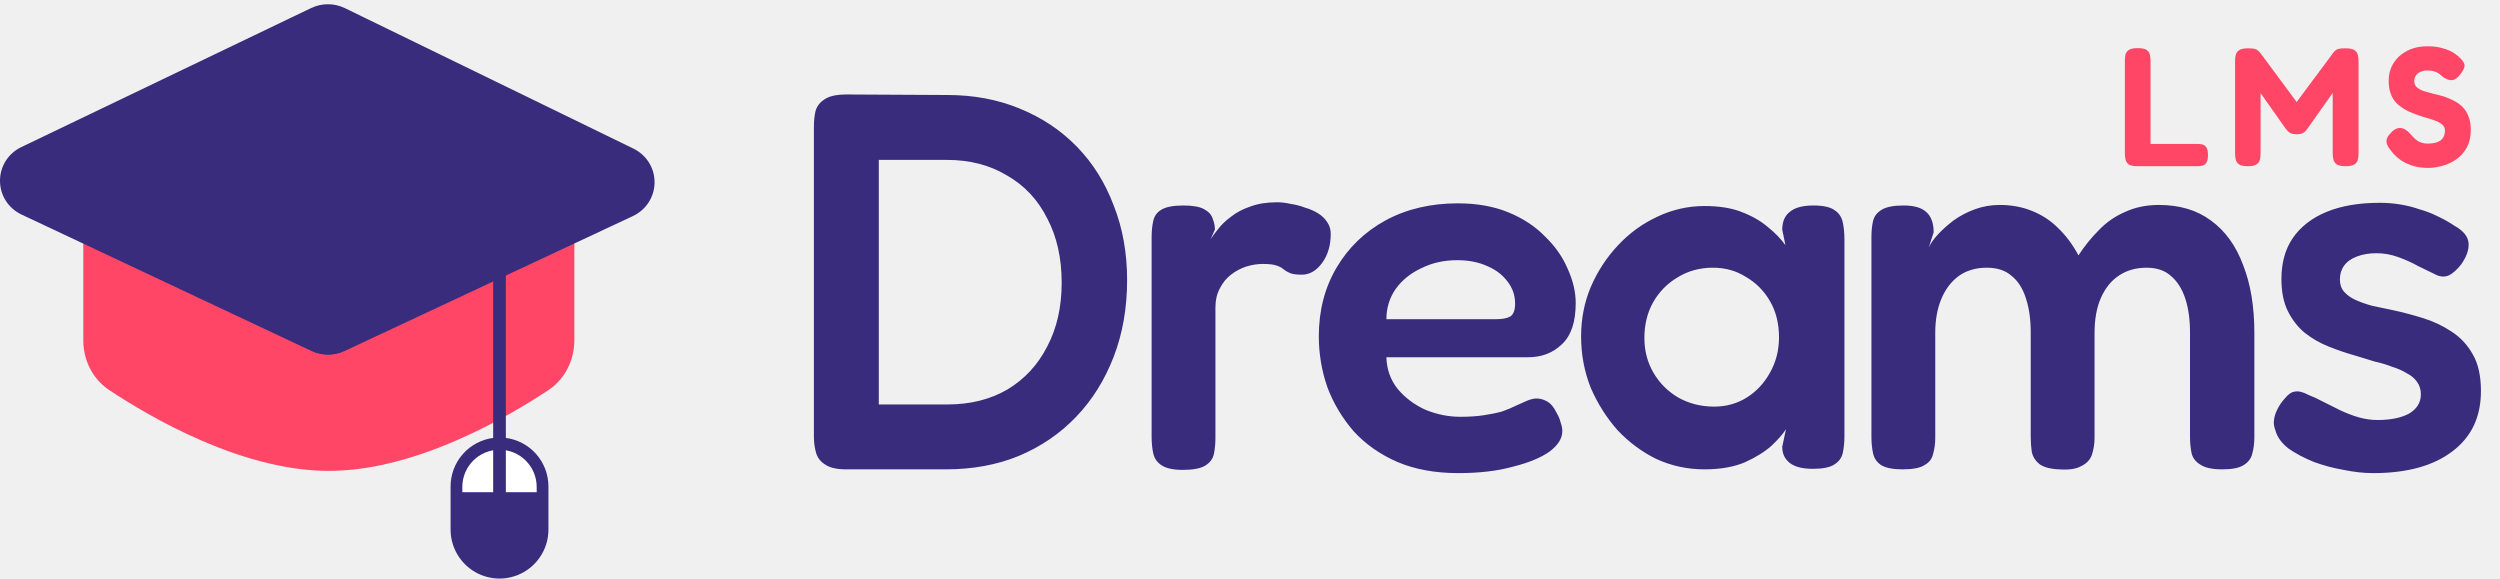
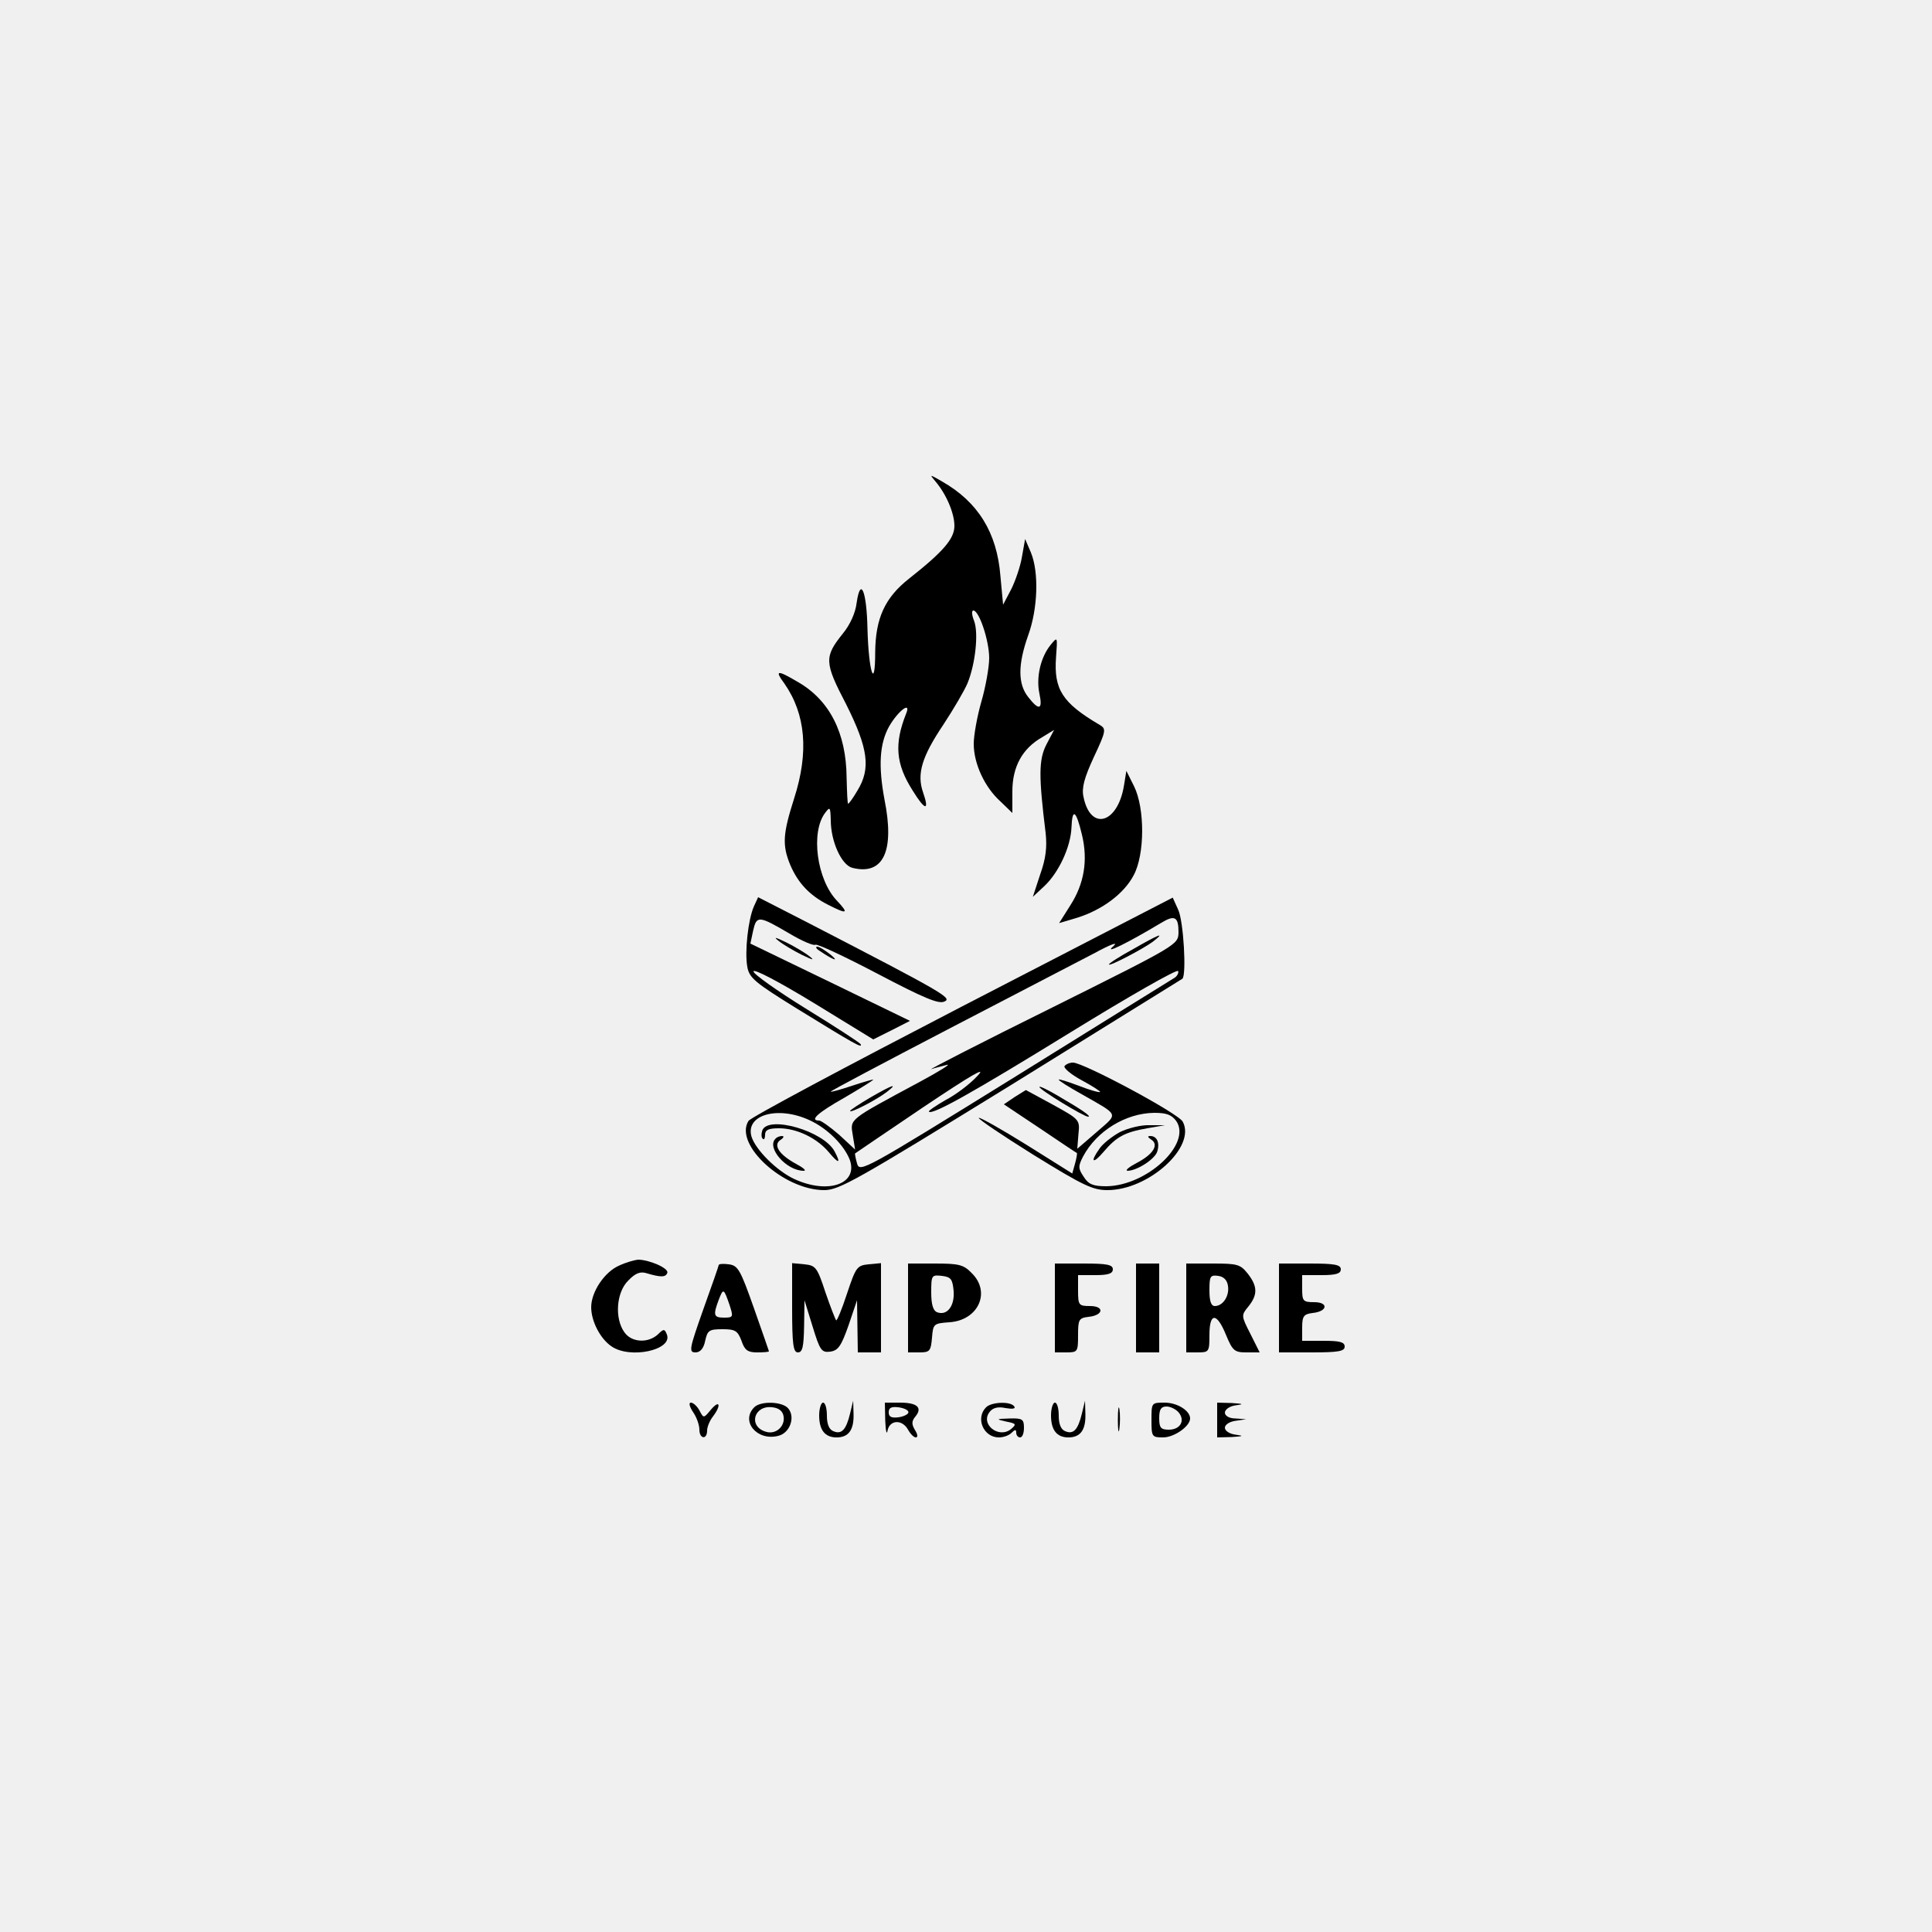
- <svg xmlns="http://www.w3.org/2000/svg" width="592" height="137" viewBox="0 0 592 137" fill="none">
-   <path d="M200.351 111.143C198.15 111.143 196.499 110.762 195.398 110C194.297 109.323 193.578 108.391 193.239 107.206C192.9 106.021 192.731 104.751 192.731 103.396V29.99C192.731 28.635 192.858 27.408 193.112 26.307C193.451 25.122 194.17 24.19 195.271 23.513C196.372 22.751 198.107 22.37 200.478 22.37L224.354 22.497C230.535 22.497 236.207 23.555 241.372 25.672C246.621 27.789 251.151 30.794 254.961 34.689C258.771 38.584 261.692 43.24 263.724 48.659C265.841 53.993 266.899 59.877 266.899 66.312C266.899 72.916 265.841 78.97 263.724 84.473C261.607 89.976 258.644 94.718 254.834 98.697C251.024 102.676 246.494 105.767 241.245 107.968C236.08 110.085 230.323 111.143 223.973 111.143H200.351ZM208.098 95.776H224.354C229.773 95.776 234.514 94.591 238.578 92.22C242.642 89.765 245.775 86.378 247.976 82.06C250.262 77.742 251.405 72.704 251.405 66.947C251.405 61.105 250.262 56.025 247.976 51.707C245.775 47.304 242.6 43.918 238.451 41.547C234.387 39.092 229.646 37.864 224.227 37.864H208.098V95.776ZM280.067 111.27C277.781 111.27 276.088 110.889 274.987 110.127C273.971 109.45 273.336 108.518 273.082 107.333C272.828 106.148 272.701 104.835 272.701 103.396V56.279C272.701 54.755 272.828 53.443 273.082 52.342C273.336 51.157 273.971 50.268 274.987 49.675C276.088 48.998 277.824 48.659 280.194 48.659C282.48 48.659 284.131 48.955 285.147 49.548C286.248 50.141 286.925 50.903 287.179 51.834C287.518 52.681 287.687 53.527 287.687 54.374L286.671 56.66C287.095 55.983 287.687 55.178 288.449 54.247C289.211 53.231 290.227 52.257 291.497 51.326C292.767 50.31 294.291 49.506 296.069 48.913C297.847 48.236 299.964 47.897 302.419 47.897C303.435 47.897 304.494 48.024 305.594 48.278C306.78 48.447 307.923 48.744 309.023 49.167C310.209 49.506 311.267 49.971 312.198 50.564C313.13 51.157 313.849 51.876 314.357 52.723C314.865 53.485 315.119 54.374 315.119 55.39C315.119 58.099 314.442 60.385 313.087 62.248C311.733 64.111 310.124 65.042 308.261 65.042C306.991 65.042 306.06 64.915 305.467 64.661C304.875 64.407 304.367 64.111 303.943 63.772C303.605 63.433 303.054 63.137 302.292 62.883C301.615 62.629 300.514 62.502 298.99 62.502C297.72 62.502 296.408 62.714 295.053 63.137C293.783 63.56 292.598 64.195 291.497 65.042C290.397 65.889 289.508 66.989 288.83 68.344C288.153 69.614 287.814 71.096 287.814 72.789V103.65C287.814 105.089 287.687 106.402 287.433 107.587C287.179 108.688 286.502 109.577 285.401 110.254C284.301 110.931 282.523 111.27 280.067 111.27ZM345.316 112.032C339.812 112.032 334.986 111.143 330.838 109.365C326.774 107.587 323.345 105.174 320.551 102.126C317.841 98.993 315.767 95.522 314.328 91.712C312.973 87.817 312.296 83.796 312.296 79.647C312.296 73.551 313.693 68.132 316.487 63.391C319.281 58.65 323.133 54.924 328.044 52.215C333.039 49.506 338.754 48.151 345.189 48.151C349.761 48.151 353.782 48.871 357.254 50.31C360.725 51.749 363.604 53.654 365.89 56.025C368.26 58.311 370.038 60.851 371.224 63.645C372.494 66.439 373.129 69.148 373.129 71.773C373.129 76.26 372.028 79.52 369.827 81.552C367.71 83.584 365.043 84.6 361.826 84.6H328.298C328.382 87.479 329.271 89.976 330.965 92.093C332.743 94.21 334.944 95.861 337.569 97.046C340.278 98.147 343.03 98.697 345.824 98.697C347.94 98.697 349.803 98.57 351.412 98.316C353.105 98.062 354.544 97.766 355.73 97.427C356.915 97.004 357.931 96.58 358.778 96.157C359.709 95.734 360.556 95.353 361.318 95.014C362.08 94.675 362.799 94.464 363.477 94.379C364.408 94.294 365.339 94.506 366.271 95.014C367.202 95.522 367.964 96.411 368.557 97.681C369.065 98.528 369.403 99.332 369.573 100.094C369.827 100.771 369.954 101.449 369.954 102.126C369.954 103.819 368.938 105.428 366.906 106.952C364.874 108.391 361.995 109.577 358.27 110.508C354.629 111.524 350.311 112.032 345.316 112.032ZM328.298 75.583H354.333C355.772 75.583 356.873 75.371 357.635 74.948C358.397 74.44 358.778 73.424 358.778 71.9C358.778 69.953 358.185 68.217 357 66.693C355.814 65.084 354.206 63.857 352.174 63.01C350.142 62.079 347.771 61.613 345.062 61.613C341.929 61.613 339.093 62.248 336.553 63.518C334.013 64.703 331.981 66.354 330.457 68.471C329.017 70.588 328.298 72.958 328.298 75.583ZM429.27 111.016C426.815 111.016 424.995 110.55 423.809 109.619C422.624 108.688 422.031 107.418 422.031 105.809L422.92 101.618C422.243 102.719 421.1 104.031 419.491 105.555C417.883 106.994 415.766 108.307 413.141 109.492C410.517 110.593 407.342 111.143 403.616 111.143C399.637 111.143 395.869 110.339 392.313 108.73C388.842 107.037 385.752 104.751 383.042 101.872C380.418 98.909 378.301 95.564 376.692 91.839C375.168 88.029 374.406 83.965 374.406 79.647C374.406 75.498 375.168 71.604 376.692 67.963C378.301 64.238 380.46 60.936 383.169 58.057C385.879 55.178 388.969 52.935 392.44 51.326C395.996 49.633 399.722 48.786 403.616 48.786C407.088 48.786 410.009 49.252 412.379 50.183C414.835 51.114 416.909 52.3 418.602 53.739C420.296 55.094 421.693 56.533 422.793 58.057L422.031 54.374C422.031 52.511 422.624 51.114 423.809 50.183C424.995 49.167 426.857 48.659 429.397 48.659C431.768 48.659 433.461 49.04 434.477 49.802C435.493 50.479 436.128 51.453 436.382 52.723C436.636 53.908 436.763 55.263 436.763 56.787V103.269C436.763 104.708 436.636 106.021 436.382 107.206C436.128 108.391 435.451 109.323 434.35 110C433.334 110.677 431.641 111.016 429.27 111.016ZM405.902 96.284C408.781 96.284 411.363 95.564 413.649 94.125C415.935 92.686 417.756 90.738 419.11 88.283C420.55 85.743 421.269 82.949 421.269 79.901C421.269 76.599 420.55 73.72 419.11 71.265C417.671 68.81 415.766 66.905 413.395 65.55C411.109 64.111 408.527 63.391 405.648 63.391C402.516 63.391 399.722 64.153 397.266 65.677C394.811 67.116 392.864 69.106 391.424 71.646C390.07 74.101 389.392 76.895 389.392 80.028C389.392 83.076 390.112 85.828 391.551 88.283C392.991 90.738 394.938 92.686 397.393 94.125C399.933 95.564 402.77 96.284 405.902 96.284ZM450.522 111.143C448.236 111.143 446.543 110.804 445.442 110.127C444.426 109.45 443.791 108.518 443.537 107.333C443.283 106.148 443.156 104.878 443.156 103.523V56.025C443.156 54.67 443.283 53.443 443.537 52.342C443.791 51.241 444.468 50.352 445.569 49.675C446.67 48.998 448.405 48.659 450.776 48.659C453.231 48.659 455.009 49.167 456.11 50.183C457.295 51.199 457.888 52.808 457.888 55.009L456.745 58.565C457.168 57.634 457.888 56.618 458.904 55.517C459.92 54.416 461.148 53.316 462.587 52.215C464.111 51.114 465.804 50.225 467.667 49.548C469.53 48.871 471.477 48.532 473.509 48.532C476.303 48.532 478.843 48.998 481.129 49.929C483.5 50.86 485.574 52.215 487.352 53.993C489.215 55.771 490.823 57.93 492.178 60.47C493.617 58.269 495.226 56.279 497.004 54.501C498.782 52.638 500.856 51.199 503.227 50.183C505.598 49.082 508.265 48.532 511.228 48.532C516.139 48.532 520.245 49.76 523.547 52.215C526.934 54.67 529.474 58.184 531.167 62.756C532.945 67.243 533.834 72.62 533.834 78.885V103.523C533.834 104.962 533.665 106.275 533.326 107.46C533.072 108.561 532.395 109.45 531.294 110.127C530.278 110.804 528.585 111.143 526.214 111.143C523.843 111.143 522.108 110.762 521.007 110C519.906 109.323 519.229 108.434 518.975 107.333C518.721 106.148 518.594 104.835 518.594 103.396V78.758C518.594 75.625 518.213 72.916 517.451 70.63C516.689 68.344 515.546 66.566 514.022 65.296C512.583 64.026 510.678 63.391 508.307 63.391C505.767 63.391 503.566 64.026 501.703 65.296C499.925 66.481 498.528 68.217 497.512 70.503C496.496 72.789 495.988 75.583 495.988 78.885V103.65C495.988 105.089 495.776 106.444 495.353 107.714C494.93 108.899 494.083 109.788 492.813 110.381C491.628 111.058 489.892 111.312 487.606 111.143C485.489 111.058 483.923 110.635 482.907 109.873C481.976 109.111 481.383 108.18 481.129 107.079C480.96 105.894 480.875 104.666 480.875 103.396V78.758C480.875 75.625 480.494 72.916 479.732 70.63C478.97 68.259 477.827 66.481 476.303 65.296C474.864 64.026 472.916 63.391 470.461 63.391C467.836 63.391 465.593 64.068 463.73 65.423C461.952 66.778 460.597 68.598 459.666 70.884C458.735 73.17 458.269 75.795 458.269 78.758V103.65C458.269 105.005 458.1 106.275 457.761 107.46C457.507 108.645 456.83 109.534 455.729 110.127C454.713 110.804 452.977 111.143 450.522 111.143ZM561.959 112.032C559.757 112.032 557.429 111.778 554.974 111.27C552.518 110.847 550.148 110.212 547.862 109.365C545.576 108.434 543.586 107.375 541.893 106.19C540.284 104.92 539.268 103.523 538.845 101.999C538.506 101.152 538.379 100.348 538.464 99.586C538.548 98.739 538.802 97.893 539.226 97.046C539.649 96.115 540.284 95.183 541.131 94.252C541.893 93.321 542.655 92.813 543.417 92.728C544.263 92.559 545.322 92.813 546.592 93.49C547.692 93.913 548.878 94.464 550.148 95.141C551.502 95.818 552.857 96.496 554.212 97.173C555.651 97.85 557.09 98.401 558.53 98.824C560.054 99.247 561.535 99.459 562.975 99.459C566.107 99.459 568.605 98.951 570.468 97.935C572.33 96.834 573.262 95.31 573.262 93.363C573.262 92.262 572.965 91.289 572.373 90.442C571.78 89.595 570.976 88.918 569.96 88.41C569.028 87.817 567.885 87.309 566.531 86.886C565.261 86.378 563.864 85.955 562.34 85.616C560.9 85.193 559.376 84.727 557.768 84.219C555.651 83.626 553.534 82.907 551.418 82.06C549.301 81.213 547.396 80.113 545.703 78.758C544.094 77.403 542.782 75.71 541.766 73.678C540.75 71.646 540.242 69.106 540.242 66.058C540.242 62.248 541.131 59.031 542.909 56.406C544.771 53.697 547.438 51.622 550.91 50.183C554.381 48.744 558.572 48.024 563.483 48.024C565.176 48.024 566.785 48.151 568.309 48.405C569.917 48.659 571.441 49.04 572.881 49.548C574.405 49.971 575.844 50.522 577.199 51.199C578.638 51.876 579.993 52.638 581.263 53.485C583.379 54.67 584.48 56.067 584.565 57.676C584.649 59.2 584.057 60.851 582.787 62.629C581.855 63.814 580.924 64.661 579.993 65.169C579.061 65.592 578.088 65.592 577.072 65.169C575.717 64.492 574.235 63.772 572.627 63.01C571.103 62.163 569.494 61.444 567.801 60.851C566.192 60.258 564.499 59.962 562.721 59.962C561.027 59.962 559.503 60.216 558.149 60.724C556.794 61.232 555.778 61.952 555.101 62.883C554.423 63.814 554.085 64.915 554.085 66.185C554.085 67.37 554.423 68.344 555.101 69.106C555.778 69.868 556.667 70.503 557.768 71.011C558.868 71.519 560.181 71.985 561.705 72.408C563.229 72.747 564.837 73.085 566.531 73.424C568.901 73.932 571.314 74.567 573.77 75.329C576.225 76.091 578.469 77.149 580.501 78.504C582.617 79.859 584.311 81.679 585.581 83.965C586.851 86.166 587.486 89.045 587.486 92.601C587.486 98.782 585.2 103.565 580.628 106.952C576.14 110.339 569.917 112.032 561.959 112.032Z" fill="#392C7D" />
-   <path d="M506.209 39.36C505.249 39.36 504.555 39.227 504.129 38.96C503.702 38.667 503.435 38.28 503.329 37.8C503.222 37.32 503.169 36.827 503.169 36.32V14.44C503.169 13.907 503.209 13.413 503.289 12.96C503.395 12.507 503.662 12.133 504.089 11.84C504.515 11.547 505.222 11.4 506.209 11.4C507.222 11.4 507.929 11.547 508.329 11.84C508.755 12.133 509.009 12.507 509.089 12.96C509.195 13.413 509.249 13.907 509.249 14.44V34.08H520.209C520.662 34.08 521.089 34.12 521.489 34.2C521.889 34.28 522.209 34.507 522.449 34.88C522.715 35.253 522.849 35.867 522.849 36.72C522.849 37.547 522.715 38.16 522.449 38.56C522.182 38.933 521.849 39.16 521.449 39.24C521.075 39.32 520.662 39.36 520.209 39.36H506.209ZM532.266 39.36C531.306 39.36 530.613 39.213 530.186 38.92C529.786 38.627 529.533 38.253 529.426 37.8C529.319 37.32 529.266 36.813 529.266 36.28V14.4C529.266 13.893 529.319 13.427 529.426 13C529.533 12.547 529.799 12.173 530.226 11.88C530.653 11.587 531.359 11.44 532.346 11.44C533.013 11.44 533.519 11.48 533.866 11.56C534.213 11.64 534.466 11.76 534.626 11.92C534.786 12.053 534.959 12.213 535.146 12.4L544.146 24.56H543.546L552.586 12.4C552.799 12.133 553.013 11.933 553.226 11.8C553.439 11.667 553.706 11.573 554.026 11.52C554.373 11.467 554.853 11.44 555.466 11.44C556.426 11.44 557.119 11.587 557.546 11.88C557.973 12.173 558.239 12.56 558.346 13.04C558.453 13.493 558.506 13.973 558.506 14.48V36.36C558.506 36.867 558.453 37.347 558.346 37.8C558.239 38.253 557.973 38.627 557.546 38.92C557.119 39.213 556.413 39.36 555.426 39.36C554.466 39.36 553.773 39.213 553.346 38.92C552.919 38.627 552.653 38.24 552.546 37.76C552.439 37.28 552.386 36.787 552.386 36.28V22L546.426 30.44C546.319 30.573 546.173 30.76 545.986 31C545.799 31.213 545.533 31.4 545.186 31.56C544.866 31.72 544.426 31.8 543.866 31.8C543.279 31.8 542.813 31.72 542.466 31.56C542.146 31.4 541.893 31.213 541.706 31C541.519 30.787 541.359 30.6 541.226 30.44L535.306 22.04V36.36C535.306 36.867 535.253 37.347 535.146 37.8C535.039 38.253 534.773 38.627 534.346 38.92C533.946 39.213 533.253 39.36 532.266 39.36ZM575.004 39.76C573.591 39.76 572.351 39.587 571.284 39.24C570.244 38.893 569.351 38.48 568.604 38C567.884 37.493 567.311 37 566.884 36.52C566.457 36.04 566.164 35.68 566.004 35.44C565.551 34.853 565.271 34.347 565.164 33.92C565.057 33.467 565.111 33.013 565.324 32.56C565.564 32.107 565.964 31.613 566.524 31.08C567.084 30.6 567.604 30.347 568.084 30.32C568.591 30.267 569.084 30.387 569.564 30.68C570.044 30.973 570.511 31.387 570.964 31.92C571.604 32.693 572.231 33.24 572.844 33.56C573.484 33.853 574.151 34 574.844 34C575.724 34 576.471 33.893 577.084 33.68C577.697 33.467 578.164 33.133 578.484 32.68C578.804 32.2 578.964 31.6 578.964 30.88C578.964 30.293 578.737 29.827 578.284 29.48C577.857 29.107 577.271 28.787 576.524 28.52C575.804 28.253 574.991 28 574.084 27.76C573.204 27.493 572.324 27.187 571.444 26.84C570.831 26.627 570.244 26.36 569.684 26.04C569.124 25.72 568.591 25.36 568.084 24.96C567.577 24.56 567.137 24.08 566.764 23.52C566.417 22.96 566.137 22.32 565.924 21.6C565.737 20.88 565.644 20.053 565.644 19.12C565.644 17.547 566.031 16.147 566.804 14.92C567.577 13.693 568.644 12.733 570.004 12.04C571.391 11.32 572.977 10.96 574.764 10.96C575.964 10.96 577.004 11.067 577.884 11.28C578.791 11.493 579.551 11.747 580.164 12.04C580.777 12.333 581.257 12.627 581.604 12.92C581.977 13.187 582.231 13.4 582.364 13.56C583.111 14.253 583.524 14.853 583.604 15.36C583.684 15.84 583.404 16.52 582.764 17.4C582.097 18.333 581.431 18.853 580.764 18.96C580.124 19.067 579.391 18.84 578.564 18.28C578.244 17.987 577.924 17.72 577.604 17.48C577.284 17.24 576.897 17.053 576.444 16.92C576.017 16.76 575.444 16.68 574.724 16.68C574.297 16.68 573.897 16.747 573.524 16.88C573.151 16.987 572.831 17.147 572.564 17.36C572.297 17.573 572.084 17.84 571.924 18.16C571.764 18.453 571.684 18.787 571.684 19.16C571.684 19.773 571.884 20.267 572.284 20.64C572.711 21.013 573.257 21.32 573.924 21.56C574.617 21.773 575.377 21.987 576.204 22.2C577.057 22.387 577.924 22.613 578.804 22.88C579.604 23.147 580.377 23.48 581.124 23.88C581.871 24.253 582.537 24.733 583.124 25.32C583.711 25.907 584.177 26.64 584.524 27.52C584.897 28.4 585.084 29.48 585.084 30.76C585.084 32.36 584.777 33.733 584.164 34.88C583.551 36.027 582.737 36.96 581.724 37.68C580.711 38.4 579.617 38.92 578.444 39.24C577.271 39.587 576.124 39.76 575.004 39.76Z" fill="#FF4667" />
-   <path d="M133.733 55.305V81.76C133.733 85.623 131.917 89.215 128.928 91.24C126.415 92.942 123.032 95.112 119.033 97.373V55.305H133.733Z" fill="#FF4667" />
-   <path d="M118.283 55.305V97.558C107.507 103.691 92.29 110.491 77.846 110.491C58.049 110.491 36.801 97.712 27.514 91.4C24.525 89.367 22.709 85.761 22.709 81.882V55.305H118.283V55.305Z" fill="#FF4667" />
-   <path d="M133 54.754V80.591C133 84.377 131.185 87.894 128.196 89.876C118.91 96.034 97.663 108.503 77.864 108.503C58.066 108.503 36.819 96.034 27.532 89.876C24.544 87.894 22.728 84.377 22.728 80.591V54.754H133ZM136.001 51.75H133H22.728H19.727V54.754V80.591C19.727 85.42 22.026 89.827 25.875 92.38C30.768 95.625 38.502 100.318 47.561 104.254C58.639 109.067 68.834 111.507 77.864 111.507C86.894 111.507 97.089 109.067 108.167 104.254C117.226 100.318 124.96 95.624 129.853 92.38C133.702 89.827 136.001 85.42 136.001 80.591V54.754V51.75V51.75Z" fill="#FF4667" />
-   <path d="M116.893 103.686C114.084 104.026 111.497 105.383 109.618 107.501C107.74 109.62 106.702 112.353 106.699 115.185V125.404C106.699 129.546 108.906 133.375 112.491 135.446C116.076 137.518 120.492 137.518 124.076 135.446C127.661 133.375 129.869 129.546 129.869 125.404V115.185C129.866 112.353 128.827 109.62 126.949 107.501C125.071 105.383 122.483 104.026 119.674 103.686" fill="#392C7D" />
-   <path d="M127.087 116.549H109.48V115.31C109.48 110.443 113.422 106.498 118.283 106.498C123.145 106.498 127.087 110.444 127.087 115.31V116.549H127.087Z" fill="white" />
-   <path d="M118.283 58.541V118.503" stroke="#392C7D" stroke-width="3" stroke-miterlimit="10" stroke-linecap="round" />
-   <path d="M147.915 51.328L81.231 83.107C78.986 84.177 76.378 84.174 74.134 83.099L7.087 50.976C0.871 47.998 0.838 39.152 7.031 36.127L74.042 3.402C76.337 2.281 79.022 2.289 81.31 3.423L148.03 36.493C154.192 39.548 154.124 48.37 147.915 51.328Z" fill="#392C7D" />
-   <path d="M77.655 3.95C78.574 3.95 79.492 4.156 80.337 4.568L148.637 37.82C153.159 40.022 153.109 46.381 148.553 48.514L80.28 80.473C79.458 80.858 78.57 81.05 77.682 81.05C76.789 81.05 75.897 80.856 75.072 80.468L6.436 48.167C1.874 46.02 1.85 39.644 6.395 37.463L75.004 4.552C75.84 4.151 76.748 3.95 77.655 3.95ZM77.655 1C76.287 1 74.916 1.312 73.688 1.901L5.08 34.812C1.933 36.321 -0.013 39.397 6.59941e-05 42.839C0.013 46.281 1.983 49.342 5.141 50.828L73.776 83.129C74.988 83.699 76.338 84 77.681 84C79.018 84 80.363 83.701 81.57 83.136L149.842 51.178C152.996 49.701 154.973 46.65 155 43.215C155.027 39.781 153.099 36.7 149.968 35.176L81.669 1.924C80.428 1.319 79.039 1 77.655 1Z" fill="#392C7D" />
+ <svg xmlns="http://www.w3.org/2000/svg" version="1.0" width="500pt" height="500pt" viewBox="0 0 500 500" preserveAspectRatio="xMidYMid meet">
+   <g transform="translate(0,500) scale(0.1,-0.1)" fill="#000000" stroke="none">
+     <path d="M2421 3754 c28 -33 49 -82 49 -115 0 -33 -28 -66 -118 -137 -62 -49 -86 -102 -87 -189 0 -103 -17 -53 -20 60 -2 97 -18 136 -28 67 -3 -26 -17 -57 -36 -80 -48 -60 -48 -74 9 -183 57 -114 64 -166 29 -223 -11 -19 -22 -34 -24 -34 -2 0 -3 31 -4 68 -1 115 -44 200 -126 247 -54 32 -61 31 -35 -4 55 -79 64 -177 25 -298 -29 -91 -31 -120 -10 -171 20 -47 50 -79 97 -103 51 -26 56 -24 24 10 -52 54 -69 178 -30 228 12 16 13 14 14 -19 0 -56 28 -117 56 -124 80 -20 110 43 83 177 -16 86 -13 144 12 189 23 40 58 67 44 33 -31 -78 -27 -130 17 -199 32 -52 44 -54 27 -5 -17 48 -3 93 52 175 27 41 55 89 63 108 20 49 29 129 17 161 -6 15 -7 27 -2 27 15 0 41 -78 41 -123 0 -23 -9 -74 -20 -112 -11 -38 -20 -88 -20 -110 0 -51 28 -112 69 -149 l31 -30 0 56 c0 64 26 111 77 140 l31 19 -20 -38 c-20 -39 -20 -82 -2 -228 4 -37 1 -66 -14 -108 l-19 -58 30 28 c37 35 68 101 70 152 2 51 12 44 27 -19 16 -66 6 -127 -30 -183 l-29 -46 47 14 c64 20 121 62 146 110 29 54 29 173 1 230 l-20 40 -6 -37 c-16 -100 -87 -120 -105 -30 -5 23 2 49 27 103 32 68 32 73 15 83 -97 57 -119 92 -113 175 4 54 4 54 -14 32 -26 -32 -38 -84 -29 -126 9 -42 -1 -45 -29 -9 -27 34 -27 84 0 160 25 69 28 163 7 214 l-15 35 -8 -45 c-4 -25 -17 -63 -28 -85 l-21 -40 -7 75 c-9 112 -58 191 -151 244 -33 19 -33 19 -17 0z" />
+     <path d="M1951 2654 c-15 -34 -24 -118 -17 -156 5 -29 20 -41 128 -108 148 -91 172 -105 165 -92 -4 5 -67 46 -142 92 -74 46 -135 89 -135 96 0 8 68 -28 155 -81 l155 -95 48 24 47 24 -206 100 -207 100 7 33 c9 40 14 40 94 -7 32 -19 62 -32 67 -29 5 3 77 -31 161 -75 120 -63 158 -79 173 -72 21 9 1 21 -355 205 l-127 65 -11 -24z" />
+     <path d="M2491 2396 c-299 -155 -549 -288 -554 -297 -38 -61 91 -179 196 -179 39 0 84 26 482 271 242 150 442 274 445 276 11 10 3 150 -11 179 l-14 31 -544 -281z m559 191 c-1 -32 -1 -32 -328 -195 -180 -89 -320 -161 -312 -159 8 3 26 7 40 11 14 4 -18 -16 -70 -44 -186 -100 -180 -95 -173 -138 l6 -37 -41 38 c-23 20 -47 37 -52 37 -26 0 -4 20 65 59 41 24 75 45 75 47 0 1 -25 -6 -55 -16 -30 -10 -55 -17 -55 -15 0 2 136 74 303 161 166 86 336 175 377 196 48 26 66 32 50 18 -24 -21 39 10 124 61 36 22 46 17 46 -24z m-11 -118 c-8 -5 -194 -120 -414 -257 -391 -242 -400 -247 -407 -223 -4 14 -6 26 -5 26 1 1 81 55 177 120 124 83 165 107 140 81 -19 -21 -56 -49 -83 -63 -26 -15 -45 -28 -43 -30 9 -9 111 48 366 205 151 93 277 165 279 159 2 -5 -3 -14 -10 -18z m-944 -368 c46 -21 89 -64 104 -102 23 -63 -56 -91 -144 -50 -45 21 -99 75 -110 109 -17 57 68 81 150 43z" />
+     <path d="M2933 2544 c-35 -19 -63 -37 -63 -40 0 -6 90 41 115 60 32 25 14 18 -52 -20z" />
+     <path d="M2253 2160 c-29 -17 -53 -33 -53 -35 0 -7 69 29 95 49 31 24 15 19 -42 -14z" />
+     <path d="M1973 2075 c-3 -9 -3 -19 1 -22 3 -4 6 1 6 10 0 13 9 17 36 17 46 0 98 -25 129 -62 26 -31 32 -30 15 2 -28 53 -171 94 -187 55z" />
+     <path d="M2007 2053 c-24 -23 28 -83 73 -83 8 0 -1 8 -20 18 -44 24 -60 49 -40 62 8 5 10 10 4 10 -6 0 -14 -3 -17 -7z" />
+     <path d="M2015 2565 c11 -9 38 -25 60 -36 29 -14 34 -15 20 -4 -11 9 -38 25 -60 36 -29 14 -34 15 -20 4z" />
+     <path d="M2120 2540 c35 -24 54 -31 30 -11 -14 11 -29 21 -35 21 -5 0 -3 -5 5 -10z" />
+     <path d="M2755 2241 c-3 -5 17 -22 45 -37 28 -15 49 -29 47 -30 -2 -2 -27 5 -55 16 -29 11 -52 18 -52 16 0 -3 26 -19 58 -37 100 -57 97 -49 41 -98 l-51 -44 3 38 c4 37 3 38 -66 76 l-70 38 -29 -18 -28 -19 93 -62 c52 -35 95 -64 96 -64 1 -1 -1 -14 -5 -28 l-7 -25 -118 74 c-66 41 -121 72 -124 70 -2 -3 62 -46 142 -96 128 -79 153 -91 191 -91 107 0 230 112 195 177 -10 21 -257 153 -284 153 -9 0 -18 -4 -22 -9z m289 -142 c41 -59 -76 -168 -181 -169 -34 0 -46 5 -58 24 -15 22 -15 28 -2 53 35 66 110 112 184 113 32 0 45 -5 57 -21z" />
+     <path d="M2898 2070 c-20 -11 -44 -30 -52 -42 -26 -36 -18 -42 10 -9 33 39 55 51 113 61 l46 8 -40 0 c-22 1 -57 -8 -77 -18z" />
+     <path d="M2979 2051 c21 -13 6 -38 -36 -60 -21 -11 -32 -20 -25 -21 24 0 71 30 77 50 7 23 -1 40 -18 40 -8 0 -7 -3 2 -9z" />
+     <path d="M2690 2187 c0 -7 115 -77 126 -77 10 0 -16 18 -78 54 -27 16 -48 26 -48 23z" />
+     <path d="M1603 1725 c-38 -16 -73 -68 -73 -108 0 -36 23 -81 52 -101 48 -34 159 -10 144 30 -6 15 -8 16 -24 0 -26 -23 -68 -20 -86 6 -26 36 -21 104 10 134 18 19 31 24 47 19 37 -11 50 -11 54 1 4 12 -47 34 -76 34 -9 -1 -31 -7 -48 -15z" />
+     <path d="M1860 1726 c0 -2 -18 -54 -40 -115 -36 -102 -38 -111 -20 -111 12 0 21 10 25 30 6 27 10 30 45 30 33 0 39 -4 49 -30 8 -24 16 -30 40 -30 17 0 31 1 31 3 0 1 -18 52 -39 112 -35 99 -41 110 -65 113 -14 2 -26 1 -26 -2z m28 -103 c10 -31 10 -33 -14 -33 -27 0 -29 6 -14 46 12 31 13 30 28 -13z" />
+     <path d="M2050 1616 c0 -96 3 -116 15 -116 12 0 15 15 16 68 l1 67 21 -68 c19 -62 23 -68 46 -65 20 3 28 14 47 68 l22 65 1 -67 1 -68 30 0 30 0 0 116 0 115 -32 -3 c-30 -3 -33 -7 -56 -76 -13 -40 -26 -71 -28 -69 -2 2 -15 35 -28 73 -21 64 -25 69 -54 72 l-32 3 0 -115z" />
+     <path d="M2350 1615 l0 -115 29 0 c27 0 30 3 33 38 3 36 4 37 45 40 75 5 108 78 58 127 -21 22 -33 25 -95 25 l-70 0 0 -115z m118 44 c3 -39 -17 -65 -43 -55 -10 4 -15 20 -15 51 0 45 1 46 28 43 23 -3 27 -8 30 -39z" />
+     <path d="M2730 1615 l0 -115 30 0 c29 0 30 2 30 44 0 41 2 45 27 48 39 4 42 28 4 28 -29 0 -31 2 -31 40 l0 40 45 0 c33 0 45 4 45 15 0 12 -15 15 -75 15 l-75 0 0 -115z" />
+     <path d="M2940 1615 l0 -115 30 0 30 0 0 115 0 115 -30 0 -30 0 0 -115z" />
+     <path d="M3070 1615 l0 -115 30 0 c29 0 30 2 30 45 0 59 19 59 43 0 17 -41 22 -45 53 -45 l34 0 -24 48 c-24 47 -24 48 -5 71 24 30 24 52 -2 85 -19 24 -27 26 -90 26 l-69 0 0 -115z m108 57 c4 -26 -13 -52 -34 -52 -10 0 -14 13 -14 41 0 36 2 40 23 37 14 -2 23 -11 25 -26z" />
+     <path d="M3310 1615 l0 -115 85 0 c69 0 85 3 85 15 0 12 -13 15 -55 15 l-55 0 0 34 c0 30 4 35 27 38 39 4 42 28 4 28 -29 0 -31 3 -31 35 l0 35 50 0 c38 0 50 4 50 15 0 12 -16 15 -80 15 l-80 0 0 -115z" />
+     <path d="M1794 1345 c9 -13 16 -33 16 -45 0 -24 20 -27 20 -2 0 9 7 26 15 36 22 29 18 45 -5 18 -19 -23 -19 -23 -30 -2 -6 11 -16 20 -22 20 -6 0 -4 -10 6 -25z" />
+     <path d="M1952 1358 c-36 -36 7 -88 62 -74 30 7 45 48 26 71 -15 18 -71 20 -88 3z m76 -24 c4 -26 -21 -48 -47 -39 -45 14 -30 69 18 63 17 -2 27 -10 29 -24z" />
+     <path d="M2120 1337 c0 -38 15 -57 45 -57 31 0 45 19 44 60 l-1 35 -8 -33 c-10 -42 -22 -55 -43 -46 -11 4 -17 18 -17 40 0 19 -4 34 -10 34 -5 0 -10 -15 -10 -33z" />
+     <path d="M2291 1323 c1 -27 4 -38 6 -25 6 28 38 29 53 2 6 -11 15 -20 20 -20 6 0 5 8 -2 19 -9 15 -9 23 1 35 19 23 5 36 -40 36 l-39 0 1 -47z m60 22 c0 -5 -12 -11 -26 -13 -18 -2 -25 1 -25 13 0 12 7 15 25 13 14 -2 26 -7 26 -13z" />
+     <path d="M2552 1358 c-28 -28 -7 -78 33 -78 12 0 26 5 33 12 9 9 12 9 12 0 0 -7 5 -12 10 -12 6 0 10 11 10 25 0 22 -4 25 -37 24 -36 -1 -36 -2 -9 -8 26 -5 27 -7 13 -19 -32 -27 -82 13 -55 45 8 10 22 13 40 9 18 -3 27 -2 23 4 -9 14 -59 12 -73 -2z" />
+     <path d="M2720 1337 c0 -38 15 -57 45 -57 31 0 45 19 44 60 l-1 35 -8 -33 c-10 -42 -22 -55 -43 -46 -11 4 -17 18 -17 40 0 19 -4 34 -10 34 -5 0 -10 -15 -10 -33z" />
+     <path d="M2893 1325 c0 -27 2 -38 4 -22 2 15 2 37 0 50 -2 12 -4 0 -4 -28z" />
+     <path d="M2980 1325 c0 -43 1 -45 30 -45 29 0 70 29 70 49 0 20 -33 41 -66 41 -34 0 -34 0 -34 -45z m70 20 c18 -21 5 -45 -25 -45 -21 0 -25 5 -25 30 0 23 5 30 19 30 10 0 24 -7 31 -15z" />
+     <path d="M3150 1325 l0 -45 38 1 c30 2 32 3 10 6 -16 2 -28 10 -28 18 0 8 12 16 28 18 l27 4 -27 2 c-17 0 -28 7 -28 15 0 8 12 17 28 19 22 3 20 4 -10 6 l-38 1 0 -45z" />
+   </g>
</svg>
